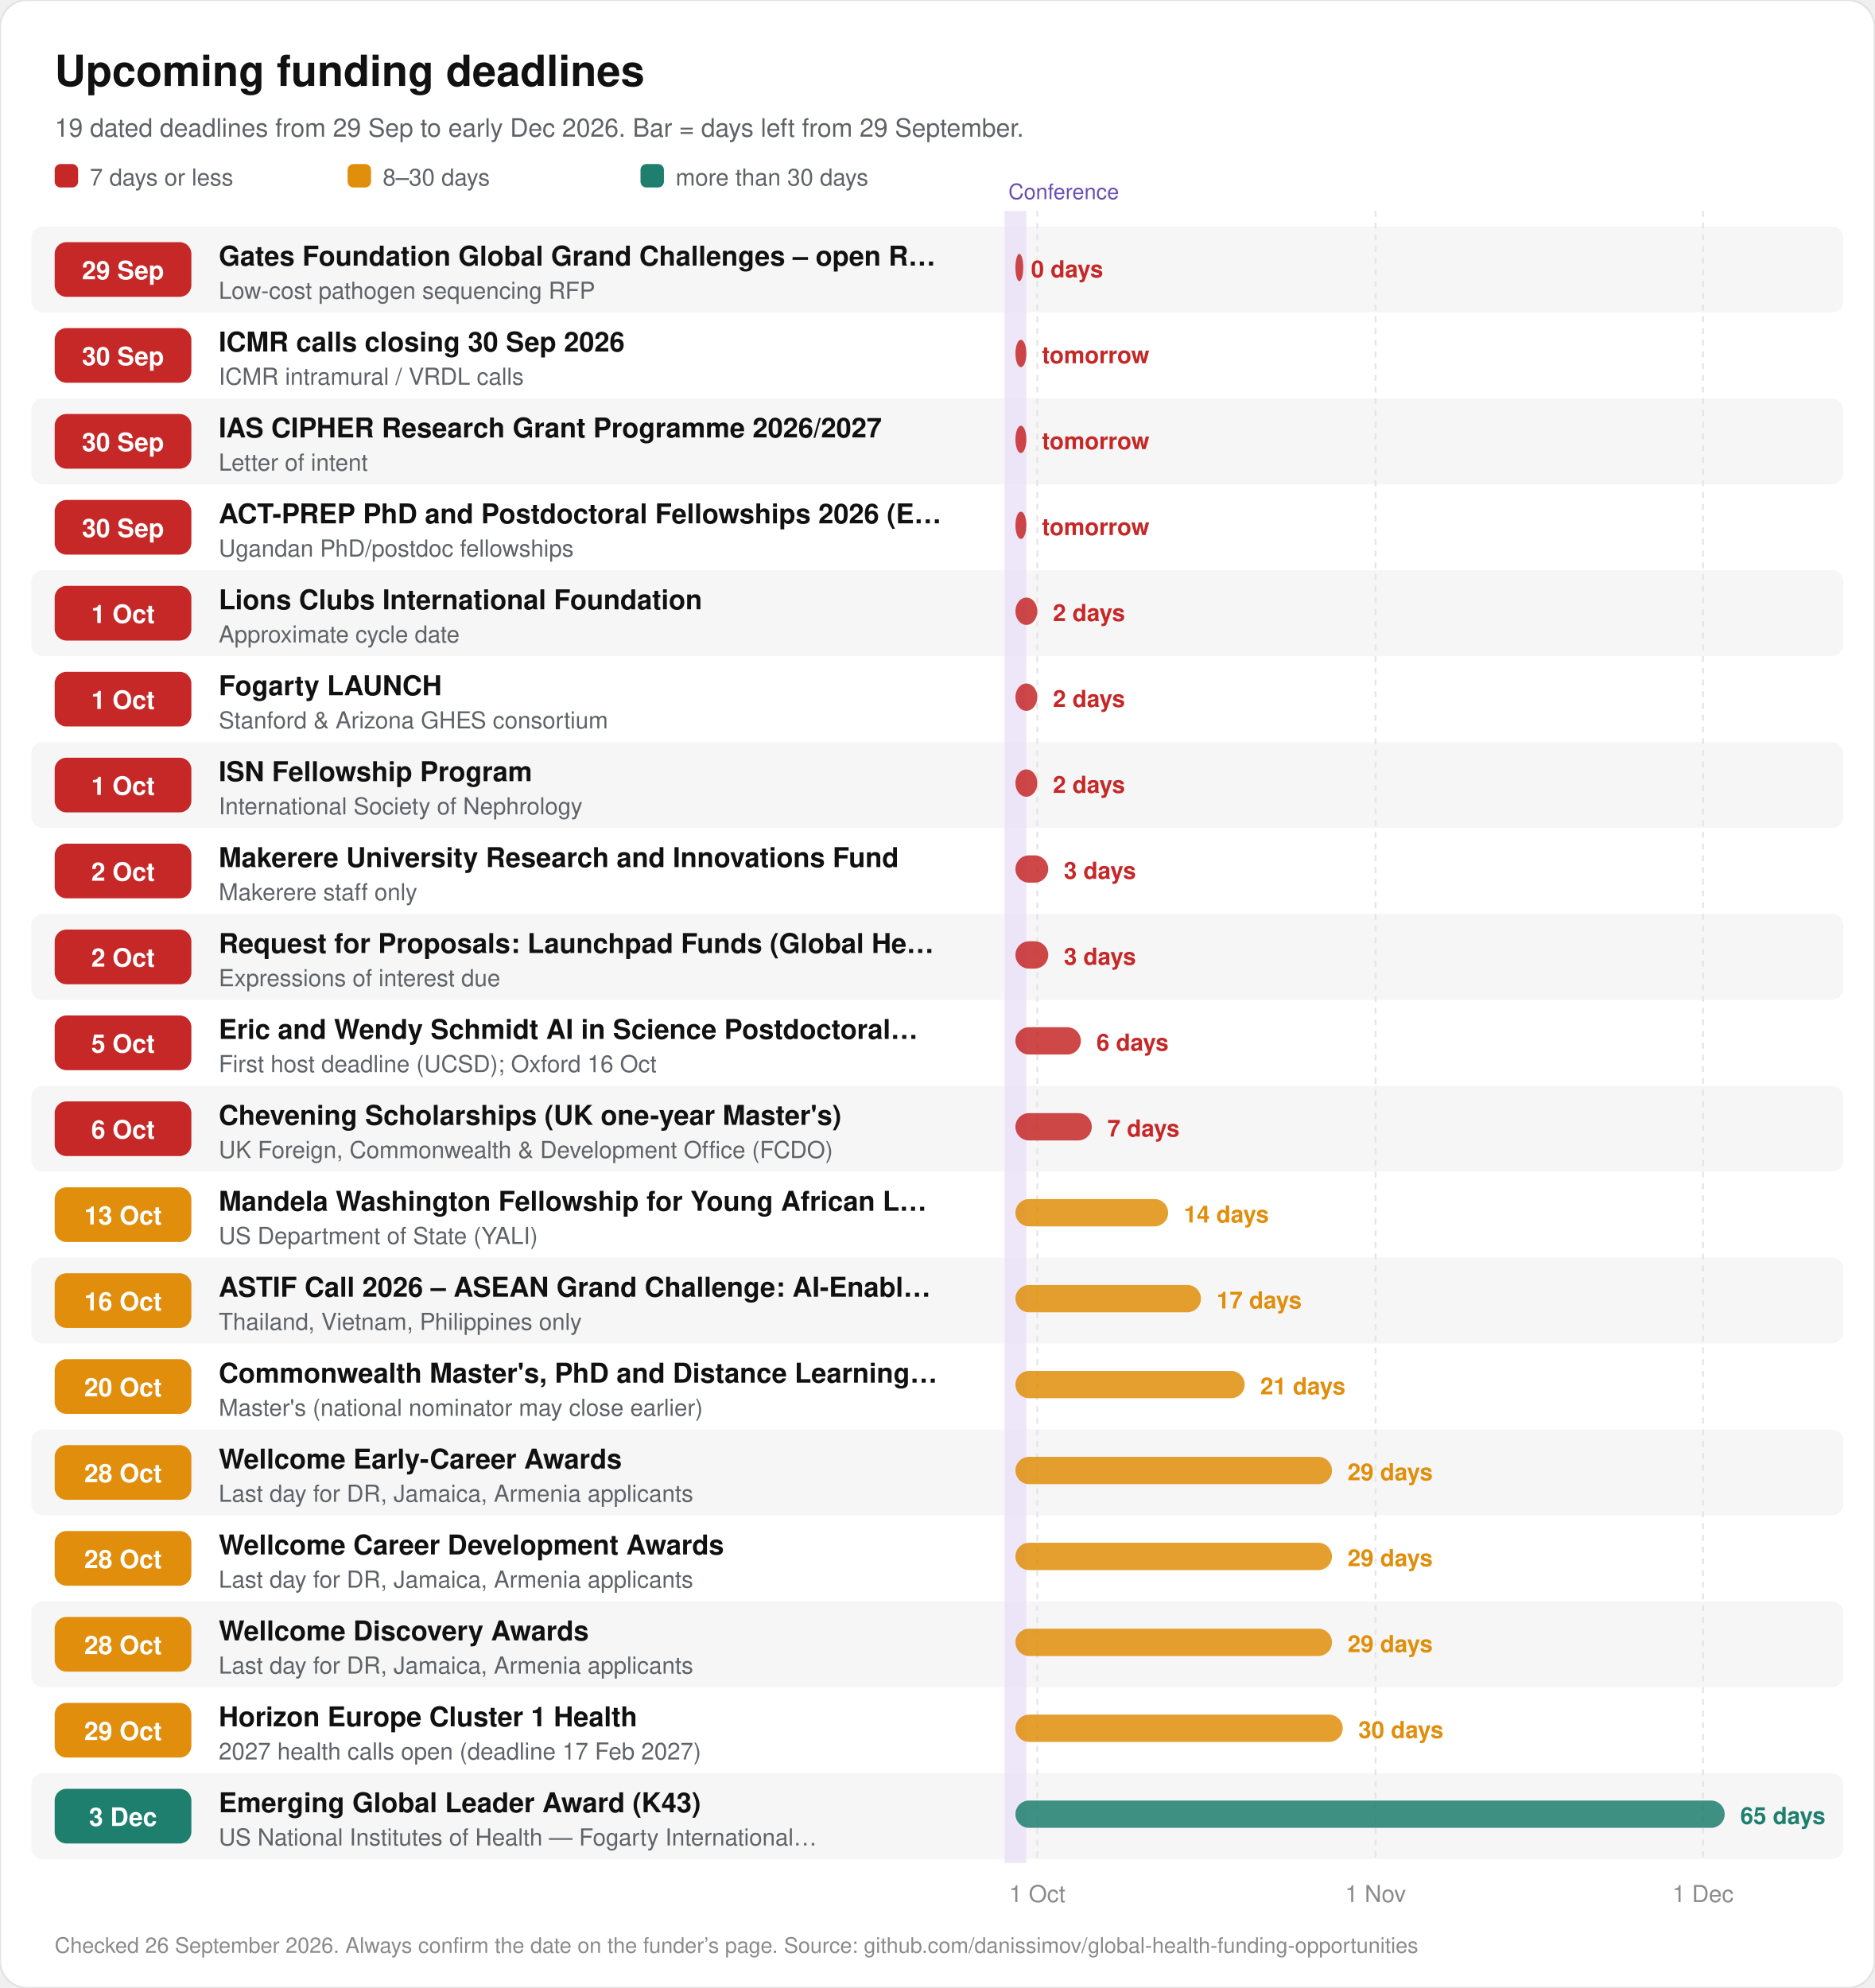
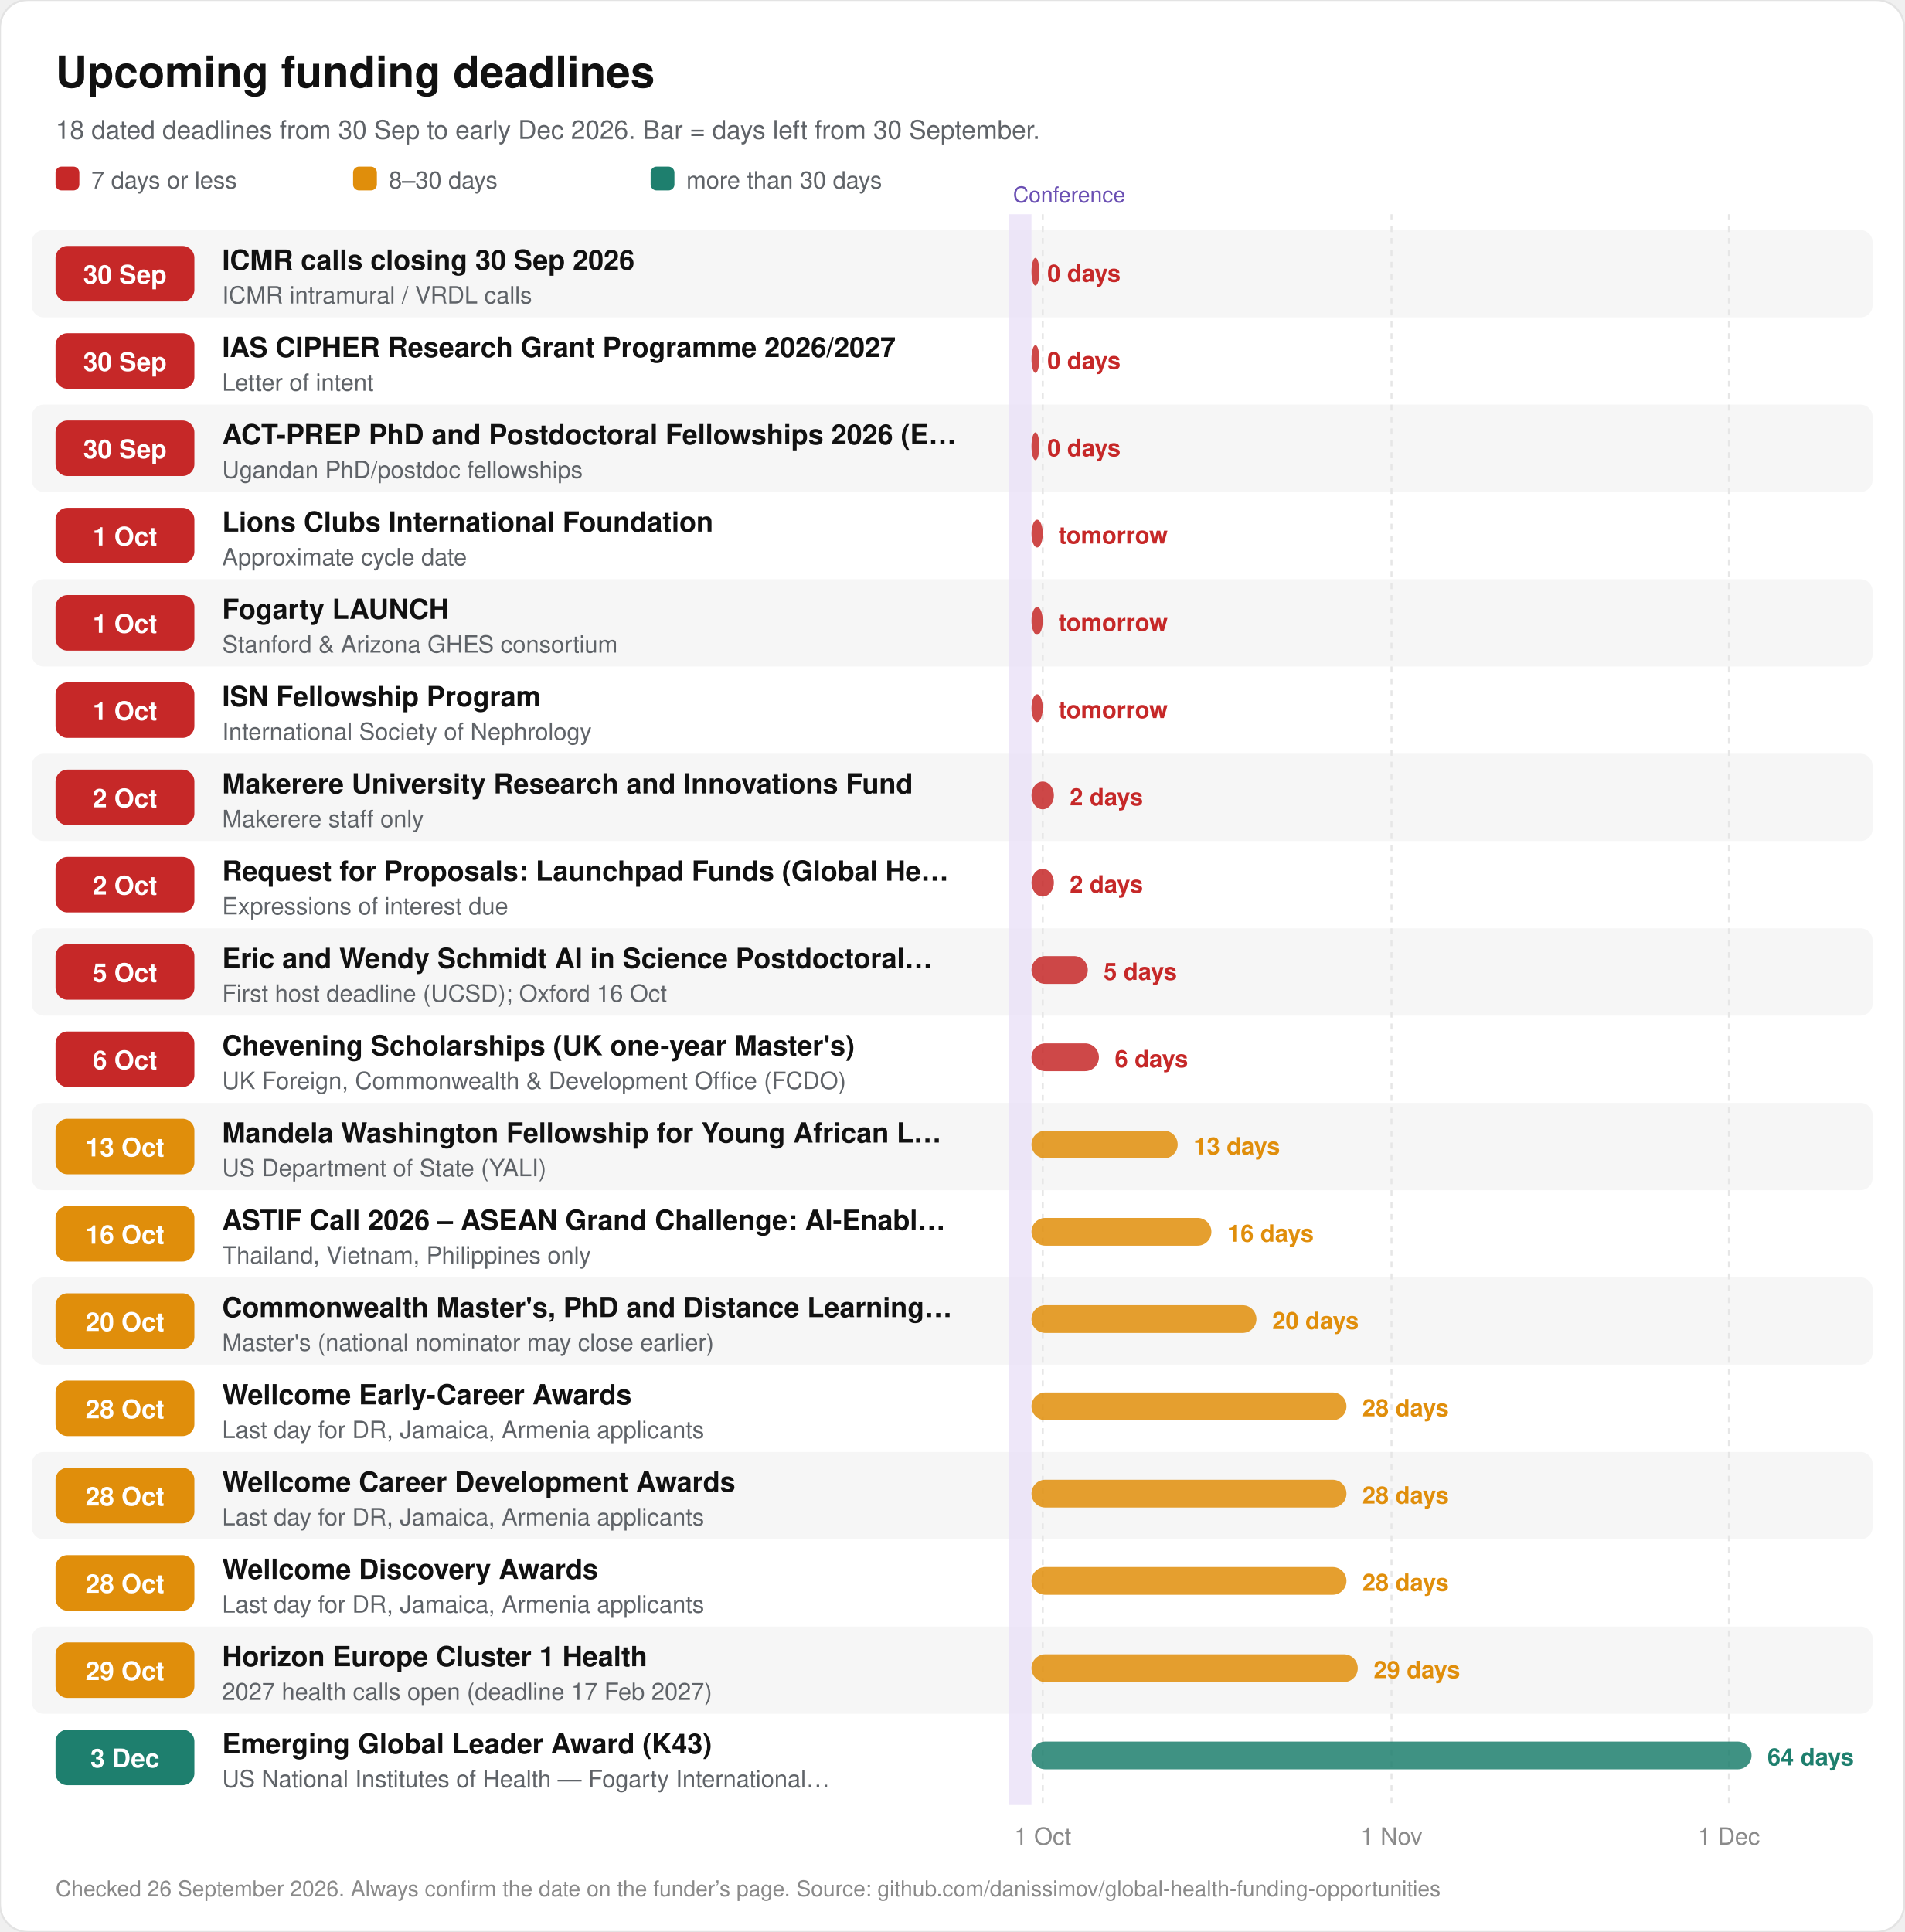
- <svg xmlns="http://www.w3.org/2000/svg" width="960" height="1018" viewBox="0 0 960 1018" font-family="Helvetica, Arial, sans-serif">
-   <rect x="0" y="0" width="960" height="1018" rx="14" fill="#FFFFFF" stroke="#E3E3E3" />
+ <svg xmlns="http://www.w3.org/2000/svg" width="960" height="974" viewBox="0 0 960 974" font-family="Helvetica, Arial, sans-serif">
+   <rect x="0" y="0" width="960" height="974" rx="14" fill="#FFFFFF" stroke="#E3E3E3" />
  <text x="28" y="44" font-size="22" font-weight="700" fill="#111111">Upcoming funding deadlines</text>
-   <text x="28" y="70" font-size="13" fill="#5F6368">19 dated deadlines from 29 Sep to early Dec 2026. Bar = days left from 29 September.</text>
+   <text x="28" y="70" font-size="13" fill="#5F6368">18 dated deadlines from 30 Sep to early Dec 2026. Bar = days left from 30 September.</text>
  <rect x="28" y="84" width="12" height="12" rx="3" fill="#C62828" />
  <text x="46" y="95" font-size="12" fill="#5F6368">7 days or less</text>
  <rect x="178" y="84" width="12" height="12" rx="3" fill="#E08E0B" />
  <text x="196" y="95" font-size="12" fill="#5F6368">8–30 days</text>
  <rect x="328" y="84" width="12" height="12" rx="3" fill="#1E7F6E" />
  <text x="346" y="95" font-size="12" fill="#5F6368">more than 30 days</text>
  <rect x="16" y="116" width="928" height="44" rx="6" fill="#F6F6F6" />
  <rect x="16" y="204" width="928" height="44" rx="6" fill="#F6F6F6" />
  <rect x="16" y="292" width="928" height="44" rx="6" fill="#F6F6F6" />
  <rect x="16" y="380" width="928" height="44" rx="6" fill="#F6F6F6" />
  <rect x="16" y="468" width="928" height="44" rx="6" fill="#F6F6F6" />
  <rect x="16" y="556" width="928" height="44" rx="6" fill="#F6F6F6" />
  <rect x="16" y="644" width="928" height="44" rx="6" fill="#F6F6F6" />
  <rect x="16" y="732" width="928" height="44" rx="6" fill="#F6F6F6" />
  <rect x="16" y="820" width="928" height="44" rx="6" fill="#F6F6F6" />
-   <rect x="16" y="908" width="928" height="44" rx="6" fill="#F6F6F6" />
-   <rect x="514.4" y="108" width="11.2" height="846" fill="#E9E1F7" fill-opacity="0.8" />
-   <text x="516.4" y="102" font-size="11" fill="#6A4FB3">Conference</text>
-   <line x1="531.2" y1="108" x2="531.2" y2="954" stroke="#E6E6E6" stroke-dasharray="3 3" />
-   <text x="531.2" y="974" font-size="12" fill="#8A8A8A" text-anchor="middle">1 Oct</text>
-   <line x1="704.4" y1="108" x2="704.4" y2="954" stroke="#E6E6E6" stroke-dasharray="3 3" />
-   <text x="704.4" y="974" font-size="12" fill="#8A8A8A" text-anchor="middle">1 Nov</text>
-   <line x1="872.1" y1="108" x2="872.1" y2="954" stroke="#E6E6E6" stroke-dasharray="3 3" />
-   <text x="872.1" y="974" font-size="12" fill="#8A8A8A" text-anchor="middle">1 Dec</text>
+   <rect x="508.7" y="108" width="11.3" height="802" fill="#E9E1F7" fill-opacity="0.8" />
+   <text x="510.7" y="102" font-size="11" fill="#6A4FB3">Conference</text>
+   <line x1="525.7" y1="108" x2="525.7" y2="910" stroke="#E6E6E6" stroke-dasharray="3 3" />
+   <text x="525.7" y="930" font-size="12" fill="#8A8A8A" text-anchor="middle">1 Oct</text>
+   <line x1="701.5" y1="108" x2="701.5" y2="910" stroke="#E6E6E6" stroke-dasharray="3 3" />
+   <text x="701.5" y="930" font-size="12" fill="#8A8A8A" text-anchor="middle">1 Nov</text>
+   <line x1="871.6" y1="108" x2="871.6" y2="910" stroke="#E6E6E6" stroke-dasharray="3 3" />
+   <text x="871.6" y="930" font-size="12" fill="#8A8A8A" text-anchor="middle">1 Dec</text>
  <rect x="28" y="124" width="70" height="28" rx="6" fill="#C62828" />
-   <text x="63" y="143" font-size="13" font-weight="700" fill="#FFFFFF" text-anchor="middle">29 Sep</text>
-   <a href="https://gcgh.grandchallenges.org/grant-opportunities" target="_blank">
-     <text x="112" y="136" font-size="14" font-weight="700" fill="#111111">Gates Foundation Global Grand Challenges – open R…</text>
+   <text x="63" y="143" font-size="13" font-weight="700" fill="#FFFFFF" text-anchor="middle">30 Sep</text>
+   <a href="https://www.icmr.gov.in/post/call-for-proposals-under-icmr-intramural-research-program-2026-last-date-of-submission-september-30-2026-till-17-00-hrs" target="_blank">
+     <text x="112" y="136" font-size="14" font-weight="700" fill="#111111">ICMR calls closing 30 Sep 2026</text>
  </a>
-   <text x="112" y="153" font-size="12" fill="#5F6368">Low-cost pathogen sequencing RFP</text>
+   <text x="112" y="153" font-size="12" fill="#5F6368">ICMR intramural / VRDL calls</text>
  <rect x="520" y="130" width="4.0" height="14" rx="7" fill="#C62828" fill-opacity="0.85" />
  <text x="528.0" y="142" font-size="12" font-weight="700" fill="#C62828">0 days</text>
  <rect x="28" y="168" width="70" height="28" rx="6" fill="#C62828" />
  <text x="63" y="187" font-size="13" font-weight="700" fill="#FFFFFF" text-anchor="middle">30 Sep</text>
-   <a href="https://www.icmr.gov.in/post/call-for-proposals-under-icmr-intramural-research-program-2026-last-date-of-submission-september-30-2026-till-17-00-hrs" target="_blank">
-     <text x="112" y="180" font-size="14" font-weight="700" fill="#111111">ICMR calls closing 30 Sep 2026</text>
+   <a href="https://www.iasociety.org/grants/cipher-grant-programme-2026-2027" target="_blank">
+     <text x="112" y="180" font-size="14" font-weight="700" fill="#111111">IAS CIPHER Research Grant Programme 2026/2027</text>
  </a>
-   <text x="112" y="197" font-size="12" fill="#5F6368">ICMR intramural / VRDL calls</text>
-   <rect x="520" y="174" width="5.6" height="14" rx="7" fill="#C62828" fill-opacity="0.85" />
-   <text x="533.6" y="186" font-size="12" font-weight="700" fill="#C62828">tomorrow</text>
+   <text x="112" y="197" font-size="12" fill="#5F6368">Letter of intent</text>
+   <rect x="520" y="174" width="4.0" height="14" rx="7" fill="#C62828" fill-opacity="0.85" />
+   <text x="528.0" y="186" font-size="12" font-weight="700" fill="#C62828">0 days</text>
  <rect x="28" y="212" width="70" height="28" rx="6" fill="#C62828" />
  <text x="63" y="231" font-size="13" font-weight="700" fill="#FFFFFF" text-anchor="middle">30 Sep</text>
-   <a href="https://www.iasociety.org/grants/cipher-grant-programme-2026-2027" target="_blank">
-     <text x="112" y="224" font-size="14" font-weight="700" fill="#111111">IAS CIPHER Research Grant Programme 2026/2027</text>
+   <a href="https://act-prep.org/opportunities/" target="_blank">
+     <text x="112" y="224" font-size="14" font-weight="700" fill="#111111">ACT-PREP PhD and Postdoctoral Fellowships 2026 (E…</text>
  </a>
-   <text x="112" y="241" font-size="12" fill="#5F6368">Letter of intent</text>
-   <rect x="520" y="218" width="5.6" height="14" rx="7" fill="#C62828" fill-opacity="0.85" />
-   <text x="533.6" y="230" font-size="12" font-weight="700" fill="#C62828">tomorrow</text>
+   <text x="112" y="241" font-size="12" fill="#5F6368">Ugandan PhD/postdoc fellowships</text>
+   <rect x="520" y="218" width="4.0" height="14" rx="7" fill="#C62828" fill-opacity="0.85" />
+   <text x="528.0" y="230" font-size="12" font-weight="700" fill="#C62828">0 days</text>
  <rect x="28" y="256" width="70" height="28" rx="6" fill="#C62828" />
-   <text x="63" y="275" font-size="13" font-weight="700" fill="#FFFFFF" text-anchor="middle">30 Sep</text>
-   <a href="https://act-prep.org/opportunities/" target="_blank">
-     <text x="112" y="268" font-size="14" font-weight="700" fill="#111111">ACT-PREP PhD and Postdoctoral Fellowships 2026 (E…</text>
+   <text x="63" y="275" font-size="13" font-weight="700" fill="#FFFFFF" text-anchor="middle">1 Oct</text>
+   <a href="https://www.lionsclubs.org/en/lcif-grants-toolkit" target="_blank">
+     <text x="112" y="268" font-size="14" font-weight="700" fill="#111111">Lions Clubs International Foundation</text>
  </a>
-   <text x="112" y="285" font-size="12" fill="#5F6368">Ugandan PhD/postdoc fellowships</text>
-   <rect x="520" y="262" width="5.6" height="14" rx="7" fill="#C62828" fill-opacity="0.85" />
-   <text x="533.6" y="274" font-size="12" font-weight="700" fill="#C62828">tomorrow</text>
+   <text x="112" y="285" font-size="12" fill="#5F6368">Approximate cycle date</text>
+   <rect x="520" y="262" width="5.7" height="14" rx="7" fill="#C62828" fill-opacity="0.85" />
+   <text x="533.7" y="274" font-size="12" font-weight="700" fill="#C62828">tomorrow</text>
  <rect x="28" y="300" width="70" height="28" rx="6" fill="#C62828" />
  <text x="63" y="319" font-size="13" font-weight="700" fill="#FFFFFF" text-anchor="middle">1 Oct</text>
-   <a href="https://www.lionsclubs.org/en/lcif-grants-toolkit" target="_blank">
-     <text x="112" y="312" font-size="14" font-weight="700" fill="#111111">Lions Clubs International Foundation</text>
+   <a href="https://www.fic.nih.gov/Programs/Pages/scholars-fellows-global-health.aspx" target="_blank">
+     <text x="112" y="312" font-size="14" font-weight="700" fill="#111111">Fogarty LAUNCH</text>
  </a>
-   <text x="112" y="329" font-size="12" fill="#5F6368">Approximate cycle date</text>
-   <rect x="520" y="306" width="11.2" height="14" rx="7" fill="#C62828" fill-opacity="0.85" />
-   <text x="539.2" y="318" font-size="12" font-weight="700" fill="#C62828">2 days</text>
+   <text x="112" y="329" font-size="12" fill="#5F6368">Stanford &amp; Arizona GHES consortium</text>
+   <rect x="520" y="306" width="5.7" height="14" rx="7" fill="#C62828" fill-opacity="0.85" />
+   <text x="533.7" y="318" font-size="12" font-weight="700" fill="#C62828">tomorrow</text>
  <rect x="28" y="344" width="70" height="28" rx="6" fill="#C62828" />
  <text x="63" y="363" font-size="13" font-weight="700" fill="#FFFFFF" text-anchor="middle">1 Oct</text>
-   <a href="https://www.fic.nih.gov/Programs/Pages/scholars-fellows-global-health.aspx" target="_blank">
-     <text x="112" y="356" font-size="14" font-weight="700" fill="#111111">Fogarty LAUNCH</text>
+   <a href="https://fellowship.theisn.org/" target="_blank">
+     <text x="112" y="356" font-size="14" font-weight="700" fill="#111111">ISN Fellowship Program</text>
  </a>
-   <text x="112" y="373" font-size="12" fill="#5F6368">Stanford &amp; Arizona GHES consortium</text>
-   <rect x="520" y="350" width="11.2" height="14" rx="7" fill="#C62828" fill-opacity="0.85" />
-   <text x="539.2" y="362" font-size="12" font-weight="700" fill="#C62828">2 days</text>
+   <text x="112" y="373" font-size="12" fill="#5F6368">International Society of Nephrology</text>
+   <rect x="520" y="350" width="5.7" height="14" rx="7" fill="#C62828" fill-opacity="0.85" />
+   <text x="533.7" y="362" font-size="12" font-weight="700" fill="#C62828">tomorrow</text>
  <rect x="28" y="388" width="70" height="28" rx="6" fill="#C62828" />
-   <text x="63" y="407" font-size="13" font-weight="700" fill="#FFFFFF" text-anchor="middle">1 Oct</text>
-   <a href="https://fellowship.theisn.org/" target="_blank">
-     <text x="112" y="400" font-size="14" font-weight="700" fill="#111111">ISN Fellowship Program</text>
+   <text x="63" y="407" font-size="13" font-weight="700" fill="#FFFFFF" text-anchor="middle">2 Oct</text>
+   <a href="https://rif.mak.ac.ug/rif8-call-for-applications-fy-2026-27/" target="_blank">
+     <text x="112" y="400" font-size="14" font-weight="700" fill="#111111">Makerere University Research and Innovations Fund</text>
  </a>
-   <text x="112" y="417" font-size="12" fill="#5F6368">International Society of Nephrology</text>
-   <rect x="520" y="394" width="11.2" height="14" rx="7" fill="#C62828" fill-opacity="0.85" />
-   <text x="539.2" y="406" font-size="12" font-weight="700" fill="#C62828">2 days</text>
+   <text x="112" y="417" font-size="12" fill="#5F6368">Makerere staff only</text>
+   <rect x="520" y="394" width="11.3" height="14" rx="7" fill="#C62828" fill-opacity="0.85" />
+   <text x="539.3" y="406" font-size="12" font-weight="700" fill="#C62828">2 days</text>
  <rect x="28" y="432" width="70" height="28" rx="6" fill="#C62828" />
  <text x="63" y="451" font-size="13" font-weight="700" fill="#FFFFFF" text-anchor="middle">2 Oct</text>
-   <a href="https://rif.mak.ac.ug/rif8-call-for-applications-fy-2026-27/" target="_blank">
-     <text x="112" y="444" font-size="14" font-weight="700" fill="#111111">Makerere University Research and Innovations Fund</text>
+   <a href="https://coefficientgiving.org/funds/global-health-wellbeing-opportunities/request-for-proposals-launchpad-funds/" target="_blank">
+     <text x="112" y="444" font-size="14" font-weight="700" fill="#111111">Request for Proposals: Launchpad Funds (Global He…</text>
  </a>
-   <text x="112" y="461" font-size="12" fill="#5F6368">Makerere staff only</text>
-   <rect x="520" y="438" width="16.8" height="14" rx="7" fill="#C62828" fill-opacity="0.85" />
-   <text x="544.8" y="450" font-size="12" font-weight="700" fill="#C62828">3 days</text>
+   <text x="112" y="461" font-size="12" fill="#5F6368">Expressions of interest due</text>
+   <rect x="520" y="438" width="11.3" height="14" rx="7" fill="#C62828" fill-opacity="0.85" />
+   <text x="539.3" y="450" font-size="12" font-weight="700" fill="#C62828">2 days</text>
  <rect x="28" y="476" width="70" height="28" rx="6" fill="#C62828" />
-   <text x="63" y="495" font-size="13" font-weight="700" fill="#FFFFFF" text-anchor="middle">2 Oct</text>
-   <a href="https://coefficientgiving.org/funds/global-health-wellbeing-opportunities/request-for-proposals-launchpad-funds/" target="_blank">
-     <text x="112" y="488" font-size="14" font-weight="700" fill="#111111">Request for Proposals: Launchpad Funds (Global He…</text>
+   <text x="63" y="495" font-size="13" font-weight="700" fill="#FFFFFF" text-anchor="middle">5 Oct</text>
+   <a href="https://schmidtaiinsciencepostdocs.ucsd.edu/" target="_blank">
+     <text x="112" y="488" font-size="14" font-weight="700" fill="#111111">Eric and Wendy Schmidt AI in Science Postdoctoral…</text>
  </a>
-   <text x="112" y="505" font-size="12" fill="#5F6368">Expressions of interest due</text>
-   <rect x="520" y="482" width="16.8" height="14" rx="7" fill="#C62828" fill-opacity="0.85" />
-   <text x="544.8" y="494" font-size="12" font-weight="700" fill="#C62828">3 days</text>
+   <text x="112" y="505" font-size="12" fill="#5F6368">First host deadline (UCSD); Oxford 16 Oct</text>
+   <rect x="520" y="482" width="28.4" height="14" rx="7" fill="#C62828" fill-opacity="0.85" />
+   <text x="556.4" y="494" font-size="12" font-weight="700" fill="#C62828">5 days</text>
  <rect x="28" y="520" width="70" height="28" rx="6" fill="#C62828" />
-   <text x="63" y="539" font-size="13" font-weight="700" fill="#FFFFFF" text-anchor="middle">5 Oct</text>
-   <a href="https://schmidtaiinsciencepostdocs.ucsd.edu/" target="_blank">
-     <text x="112" y="532" font-size="14" font-weight="700" fill="#111111">Eric and Wendy Schmidt AI in Science Postdoctoral…</text>
+   <text x="63" y="539" font-size="13" font-weight="700" fill="#FFFFFF" text-anchor="middle">6 Oct</text>
+   <a href="https://www.chevening.org/scholarships/application-timeline/" target="_blank">
+     <text x="112" y="532" font-size="14" font-weight="700" fill="#111111">Chevening Scholarships (UK one-year Master's)</text>
  </a>
-   <text x="112" y="549" font-size="12" fill="#5F6368">First host deadline (UCSD); Oxford 16 Oct</text>
-   <rect x="520" y="526" width="33.5" height="14" rx="7" fill="#C62828" fill-opacity="0.85" />
-   <text x="561.5" y="538" font-size="12" font-weight="700" fill="#C62828">6 days</text>
-   <rect x="28" y="564" width="70" height="28" rx="6" fill="#C62828" />
-   <text x="63" y="583" font-size="13" font-weight="700" fill="#FFFFFF" text-anchor="middle">6 Oct</text>
-   <a href="https://www.chevening.org/scholarships/application-timeline/" target="_blank">
-     <text x="112" y="576" font-size="14" font-weight="700" fill="#111111">Chevening Scholarships (UK one-year Master's)</text>
+   <text x="112" y="549" font-size="12" fill="#5F6368">UK Foreign, Commonwealth &amp; Development Office (FCDO)</text>
+   <rect x="520" y="526" width="34.0" height="14" rx="7" fill="#C62828" fill-opacity="0.85" />
+   <text x="562.0" y="538" font-size="12" font-weight="700" fill="#C62828">6 days</text>
+   <rect x="28" y="564" width="70" height="28" rx="6" fill="#E08E0B" />
+   <text x="63" y="583" font-size="13" font-weight="700" fill="#FFFFFF" text-anchor="middle">13 Oct</text>
+   <a href="https://www.mandelawashingtonfellowship.org/2027-application-instructions/" target="_blank">
+     <text x="112" y="576" font-size="14" font-weight="700" fill="#111111">Mandela Washington Fellowship for Young African L…</text>
  </a>
-   <text x="112" y="593" font-size="12" fill="#5F6368">UK Foreign, Commonwealth &amp; Development Office (FCDO)</text>
-   <rect x="520" y="570" width="39.1" height="14" rx="7" fill="#C62828" fill-opacity="0.85" />
-   <text x="567.1" y="582" font-size="12" font-weight="700" fill="#C62828">7 days</text>
+   <text x="112" y="593" font-size="12" fill="#5F6368">US Department of State (YALI)</text>
+   <rect x="520" y="570" width="73.7" height="14" rx="7" fill="#E08E0B" fill-opacity="0.85" />
+   <text x="601.7" y="582" font-size="12" font-weight="700" fill="#E08E0B">13 days</text>
  <rect x="28" y="608" width="70" height="28" rx="6" fill="#E08E0B" />
-   <text x="63" y="627" font-size="13" font-weight="700" fill="#FFFFFF" text-anchor="middle">13 Oct</text>
-   <a href="https://www.mandelawashingtonfellowship.org/2027-application-instructions/" target="_blank">
-     <text x="112" y="620" font-size="14" font-weight="700" fill="#111111">Mandela Washington Fellowship for Young African L…</text>
+   <text x="63" y="627" font-size="13" font-weight="700" fill="#FFFFFF" text-anchor="middle">16 Oct</text>
+   <a href="https://astnet.asean.org/astif/" target="_blank">
+     <text x="112" y="620" font-size="14" font-weight="700" fill="#111111">ASTIF Call 2026 – ASEAN Grand Challenge: AI-Enabl…</text>
  </a>
-   <text x="112" y="637" font-size="12" fill="#5F6368">US Department of State (YALI)</text>
-   <rect x="520" y="614" width="78.2" height="14" rx="7" fill="#E08E0B" fill-opacity="0.85" />
-   <text x="606.2" y="626" font-size="12" font-weight="700" fill="#E08E0B">14 days</text>
+   <text x="112" y="637" font-size="12" fill="#5F6368">Thailand, Vietnam, Philippines only</text>
+   <rect x="520" y="614" width="90.7" height="14" rx="7" fill="#E08E0B" fill-opacity="0.85" />
+   <text x="618.7" y="626" font-size="12" font-weight="700" fill="#E08E0B">16 days</text>
  <rect x="28" y="652" width="70" height="28" rx="6" fill="#E08E0B" />
-   <text x="63" y="671" font-size="13" font-weight="700" fill="#FFFFFF" text-anchor="middle">16 Oct</text>
-   <a href="https://astnet.asean.org/astif/" target="_blank">
-     <text x="112" y="664" font-size="14" font-weight="700" fill="#111111">ASTIF Call 2026 – ASEAN Grand Challenge: AI-Enabl…</text>
+   <text x="63" y="671" font-size="13" font-weight="700" fill="#FFFFFF" text-anchor="middle">20 Oct</text>
+   <a href="https://cscuk.fcdo.gov.uk/about-us/scholarships-and-fellowships" target="_blank">
+     <text x="112" y="664" font-size="14" font-weight="700" fill="#111111">Commonwealth Master's, PhD and Distance Learning…</text>
  </a>
-   <text x="112" y="681" font-size="12" fill="#5F6368">Thailand, Vietnam, Philippines only</text>
-   <rect x="520" y="658" width="95.0" height="14" rx="7" fill="#E08E0B" fill-opacity="0.85" />
-   <text x="623.0" y="670" font-size="12" font-weight="700" fill="#E08E0B">17 days</text>
+   <text x="112" y="681" font-size="12" fill="#5F6368">Master's (national nominator may close earlier)</text>
+   <rect x="520" y="658" width="113.4" height="14" rx="7" fill="#E08E0B" fill-opacity="0.85" />
+   <text x="641.4" y="670" font-size="12" font-weight="700" fill="#E08E0B">20 days</text>
  <rect x="28" y="696" width="70" height="28" rx="6" fill="#E08E0B" />
-   <text x="63" y="715" font-size="13" font-weight="700" fill="#FFFFFF" text-anchor="middle">20 Oct</text>
-   <a href="https://cscuk.fcdo.gov.uk/about-us/scholarships-and-fellowships" target="_blank">
-     <text x="112" y="708" font-size="14" font-weight="700" fill="#111111">Commonwealth Master's, PhD and Distance Learning…</text>
+   <text x="63" y="715" font-size="13" font-weight="700" fill="#FFFFFF" text-anchor="middle">28 Oct</text>
+   <a href="https://wellcome.org/research-funding/schemes/wellcome-early-career-awards" target="_blank">
+     <text x="112" y="708" font-size="14" font-weight="700" fill="#111111">Wellcome Early-Career Awards</text>
  </a>
-   <text x="112" y="725" font-size="12" fill="#5F6368">Master's (national nominator may close earlier)</text>
-   <rect x="520" y="702" width="117.4" height="14" rx="7" fill="#E08E0B" fill-opacity="0.85" />
-   <text x="645.4" y="714" font-size="12" font-weight="700" fill="#E08E0B">21 days</text>
+   <text x="112" y="725" font-size="12" fill="#5F6368">Last day for DR, Jamaica, Armenia applicants</text>
+   <rect x="520" y="702" width="158.8" height="14" rx="7" fill="#E08E0B" fill-opacity="0.85" />
+   <text x="686.8" y="714" font-size="12" font-weight="700" fill="#E08E0B">28 days</text>
  <rect x="28" y="740" width="70" height="28" rx="6" fill="#E08E0B" />
  <text x="63" y="759" font-size="13" font-weight="700" fill="#FFFFFF" text-anchor="middle">28 Oct</text>
-   <a href="https://wellcome.org/research-funding/schemes/wellcome-early-career-awards" target="_blank">
-     <text x="112" y="752" font-size="14" font-weight="700" fill="#111111">Wellcome Early-Career Awards</text>
+   <a href="https://wellcome.org/research-funding/schemes/wellcome-career-development-awards" target="_blank">
+     <text x="112" y="752" font-size="14" font-weight="700" fill="#111111">Wellcome Career Development Awards</text>
  </a>
  <text x="112" y="769" font-size="12" fill="#5F6368">Last day for DR, Jamaica, Armenia applicants</text>
-   <rect x="520" y="746" width="162.1" height="14" rx="7" fill="#E08E0B" fill-opacity="0.85" />
-   <text x="690.1" y="758" font-size="12" font-weight="700" fill="#E08E0B">29 days</text>
+   <rect x="520" y="746" width="158.8" height="14" rx="7" fill="#E08E0B" fill-opacity="0.85" />
+   <text x="686.8" y="758" font-size="12" font-weight="700" fill="#E08E0B">28 days</text>
  <rect x="28" y="784" width="70" height="28" rx="6" fill="#E08E0B" />
  <text x="63" y="803" font-size="13" font-weight="700" fill="#FFFFFF" text-anchor="middle">28 Oct</text>
-   <a href="https://wellcome.org/research-funding/schemes/wellcome-career-development-awards" target="_blank">
-     <text x="112" y="796" font-size="14" font-weight="700" fill="#111111">Wellcome Career Development Awards</text>
+   <a href="https://wellcome.org/research-funding/schemes/wellcome-discovery-awards" target="_blank">
+     <text x="112" y="796" font-size="14" font-weight="700" fill="#111111">Wellcome Discovery Awards</text>
  </a>
  <text x="112" y="813" font-size="12" fill="#5F6368">Last day for DR, Jamaica, Armenia applicants</text>
-   <rect x="520" y="790" width="162.1" height="14" rx="7" fill="#E08E0B" fill-opacity="0.85" />
-   <text x="690.1" y="802" font-size="12" font-weight="700" fill="#E08E0B">29 days</text>
+   <rect x="520" y="790" width="158.8" height="14" rx="7" fill="#E08E0B" fill-opacity="0.85" />
+   <text x="686.8" y="802" font-size="12" font-weight="700" fill="#E08E0B">28 days</text>
  <rect x="28" y="828" width="70" height="28" rx="6" fill="#E08E0B" />
-   <text x="63" y="847" font-size="13" font-weight="700" fill="#FFFFFF" text-anchor="middle">28 Oct</text>
-   <a href="https://wellcome.org/research-funding/schemes/wellcome-discovery-awards" target="_blank">
-     <text x="112" y="840" font-size="14" font-weight="700" fill="#111111">Wellcome Discovery Awards</text>
+   <text x="63" y="847" font-size="13" font-weight="700" fill="#FFFFFF" text-anchor="middle">29 Oct</text>
+   <a href="https://horizoneuropencpportal.eu/store/overview-health-calls-2026-and-2027-horizon-europe" target="_blank">
+     <text x="112" y="840" font-size="14" font-weight="700" fill="#111111">Horizon Europe Cluster 1 Health</text>
  </a>
-   <text x="112" y="857" font-size="12" fill="#5F6368">Last day for DR, Jamaica, Armenia applicants</text>
-   <rect x="520" y="834" width="162.1" height="14" rx="7" fill="#E08E0B" fill-opacity="0.85" />
-   <text x="690.1" y="846" font-size="12" font-weight="700" fill="#E08E0B">29 days</text>
-   <rect x="28" y="872" width="70" height="28" rx="6" fill="#E08E0B" />
-   <text x="63" y="891" font-size="13" font-weight="700" fill="#FFFFFF" text-anchor="middle">29 Oct</text>
-   <a href="https://horizoneuropencpportal.eu/store/overview-health-calls-2026-and-2027-horizon-europe" target="_blank">
-     <text x="112" y="884" font-size="14" font-weight="700" fill="#111111">Horizon Europe Cluster 1 Health</text>
+   <text x="112" y="857" font-size="12" fill="#5F6368">2027 health calls open (deadline 17 Feb 2027)</text>
+   <rect x="520" y="834" width="164.5" height="14" rx="7" fill="#E08E0B" fill-opacity="0.85" />
+   <text x="692.5" y="846" font-size="12" font-weight="700" fill="#E08E0B">29 days</text>
+   <rect x="28" y="872" width="70" height="28" rx="6" fill="#1E7F6E" />
+   <text x="63" y="891" font-size="13" font-weight="700" fill="#FFFFFF" text-anchor="middle">3 Dec</text>
+   <a href="https://www.fic.nih.gov/Programs/Pages/emerging-global-leader.aspx" target="_blank">
+     <text x="112" y="884" font-size="14" font-weight="700" fill="#111111">Emerging Global Leader Award (K43)</text>
  </a>
-   <text x="112" y="901" font-size="12" fill="#5F6368">2027 health calls open (deadline 17 Feb 2027)</text>
-   <rect x="520" y="878" width="167.6" height="14" rx="7" fill="#E08E0B" fill-opacity="0.85" />
-   <text x="695.6" y="890" font-size="12" font-weight="700" fill="#E08E0B">30 days</text>
-   <rect x="28" y="916" width="70" height="28" rx="6" fill="#1E7F6E" />
-   <text x="63" y="935" font-size="13" font-weight="700" fill="#FFFFFF" text-anchor="middle">3 Dec</text>
-   <a href="https://www.fic.nih.gov/Programs/Pages/emerging-global-leader.aspx" target="_blank">
-     <text x="112" y="928" font-size="14" font-weight="700" fill="#111111">Emerging Global Leader Award (K43)</text>
-   </a>
-   <text x="112" y="945" font-size="12" fill="#5F6368">US National Institutes of Health — Fogarty International…</text>
-   <rect x="520" y="922" width="363.2" height="14" rx="7" fill="#1E7F6E" fill-opacity="0.85" />
-   <text x="891.2" y="934" font-size="12" font-weight="700" fill="#1E7F6E">65 days</text>
-   <text x="28" y="1000" font-size="11" fill="#8A8A8A">Checked 26 September 2026. Always confirm the date on the funder’s page. Source: github.com/danissimov/global-health-funding-opportunities</text>
+   <text x="112" y="901" font-size="12" fill="#5F6368">US National Institutes of Health — Fogarty International…</text>
+   <rect x="520" y="878" width="363.0" height="14" rx="7" fill="#1E7F6E" fill-opacity="0.85" />
+   <text x="891.0" y="890" font-size="12" font-weight="700" fill="#1E7F6E">64 days</text>
+   <text x="28" y="956" font-size="11" fill="#8A8A8A">Checked 26 September 2026. Always confirm the date on the funder’s page. Source: github.com/danissimov/global-health-funding-opportunities</text>
</svg>
